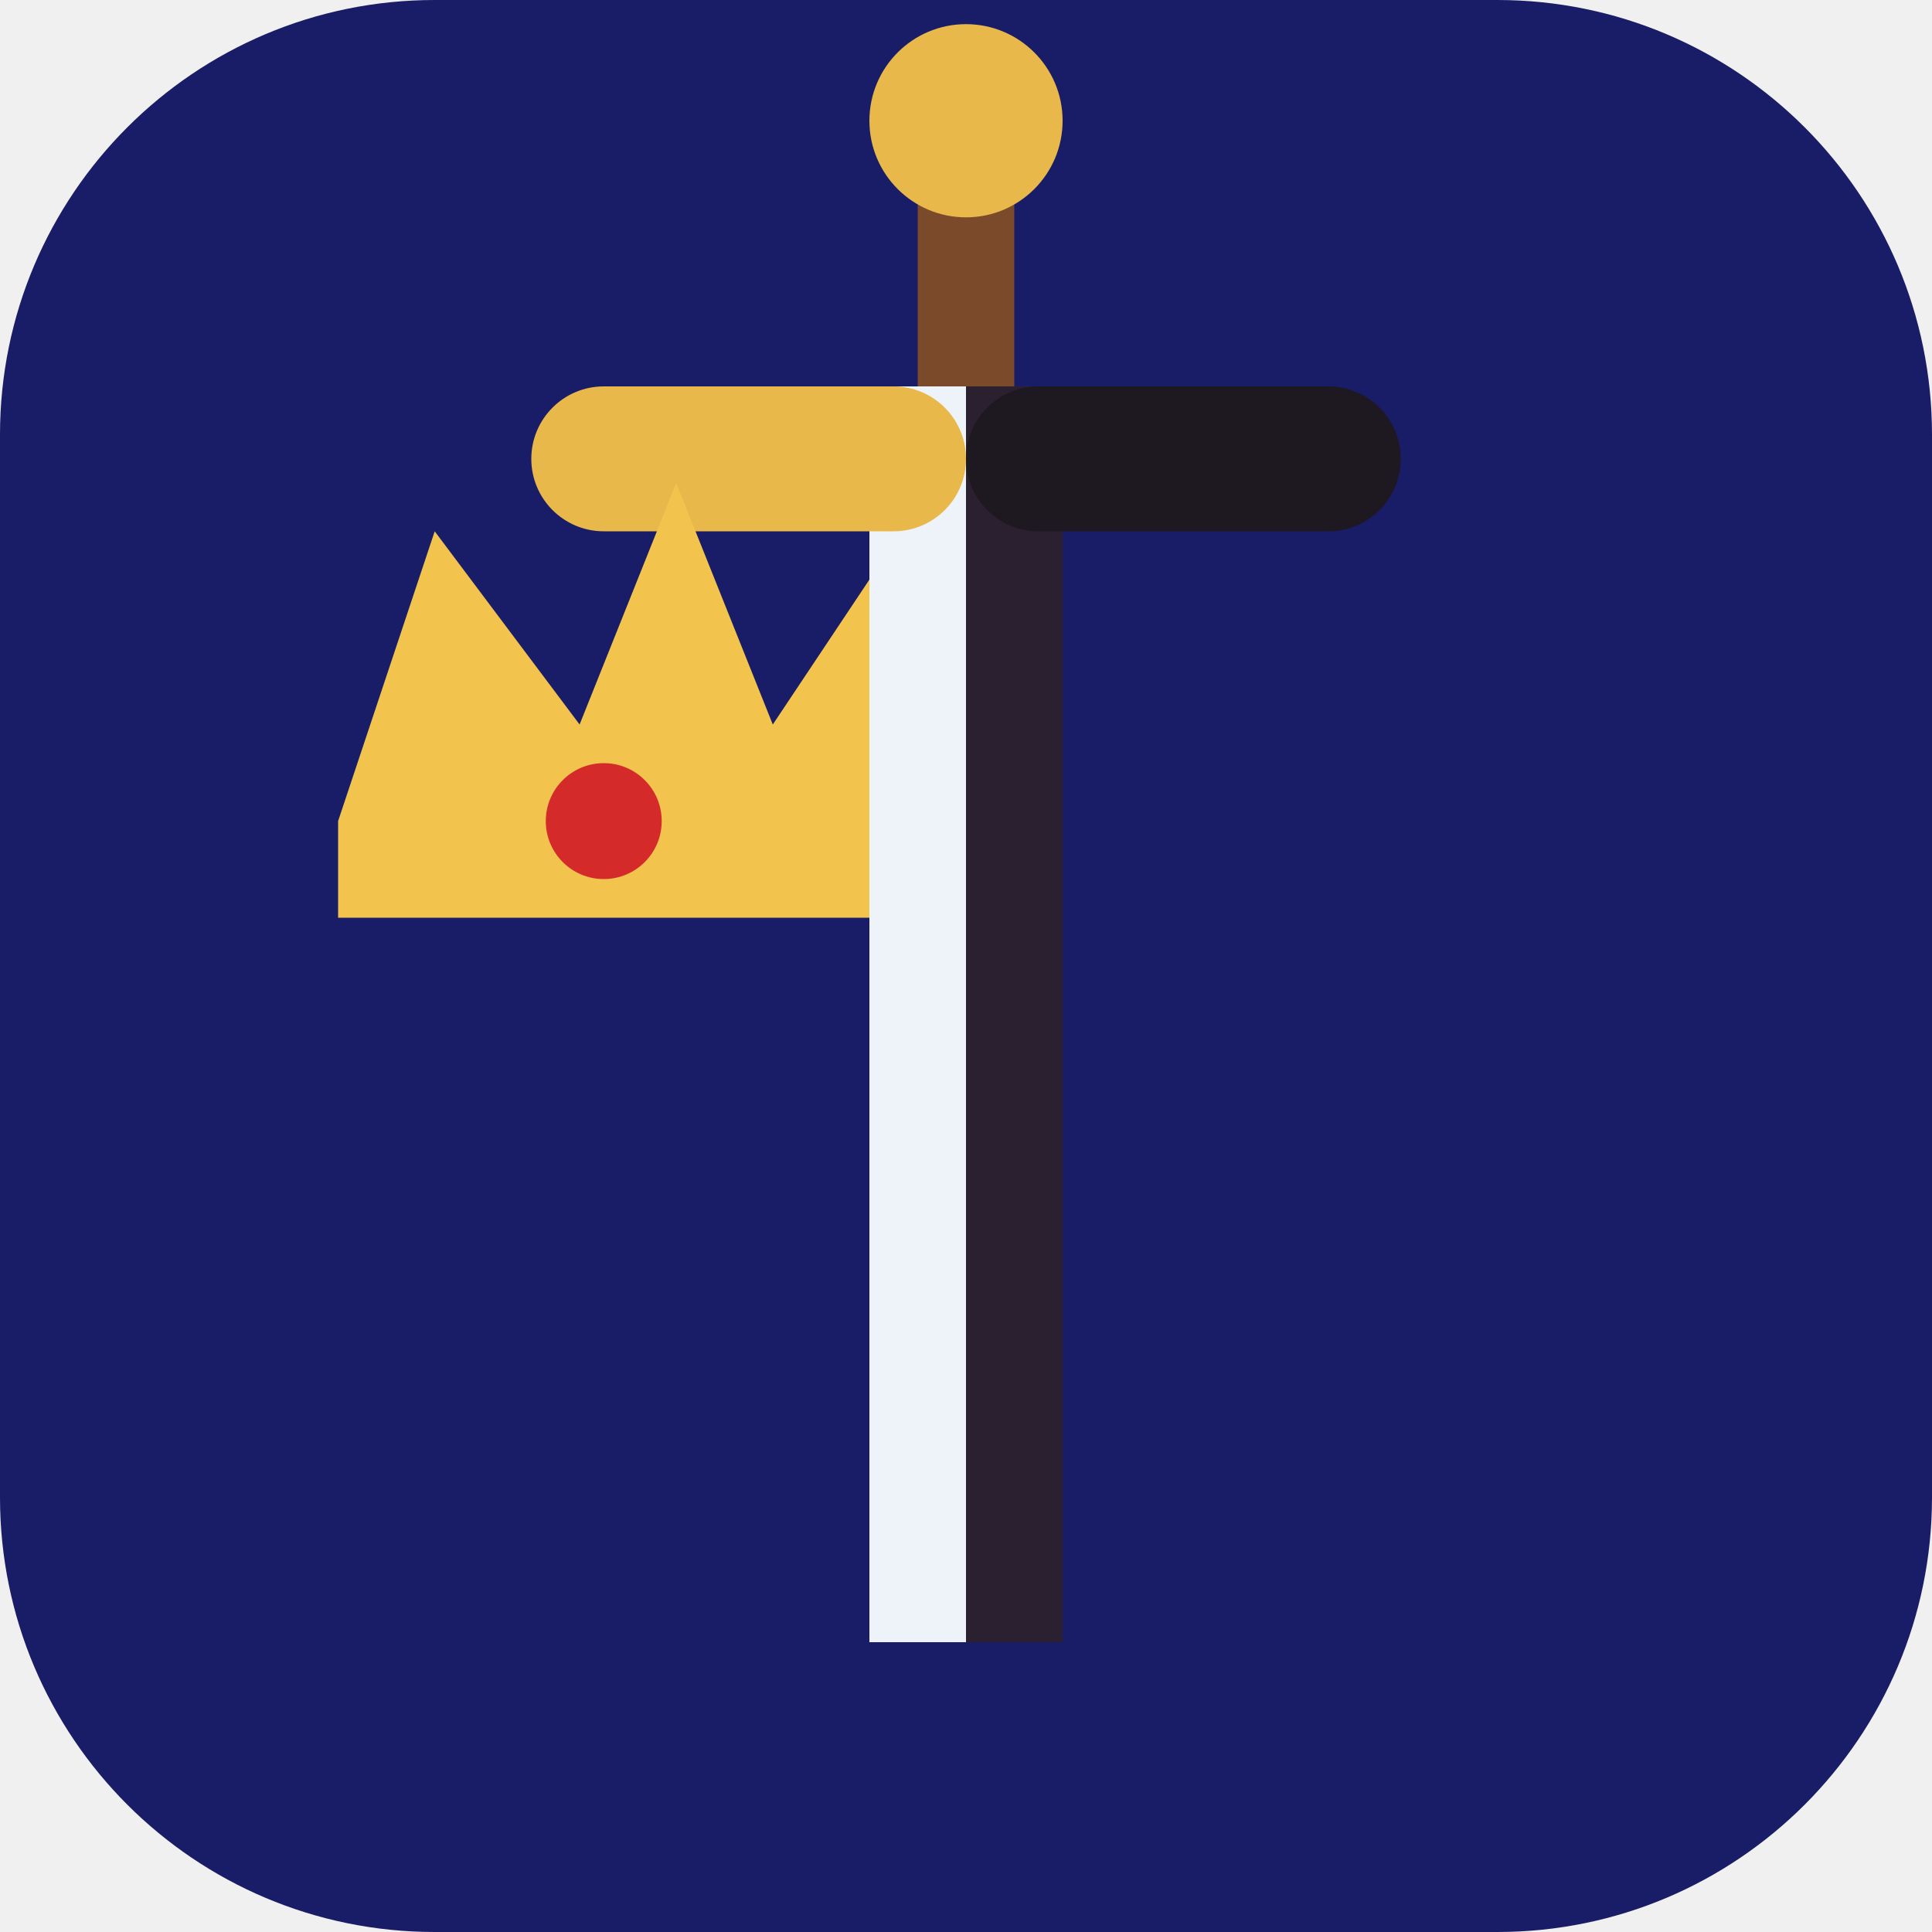
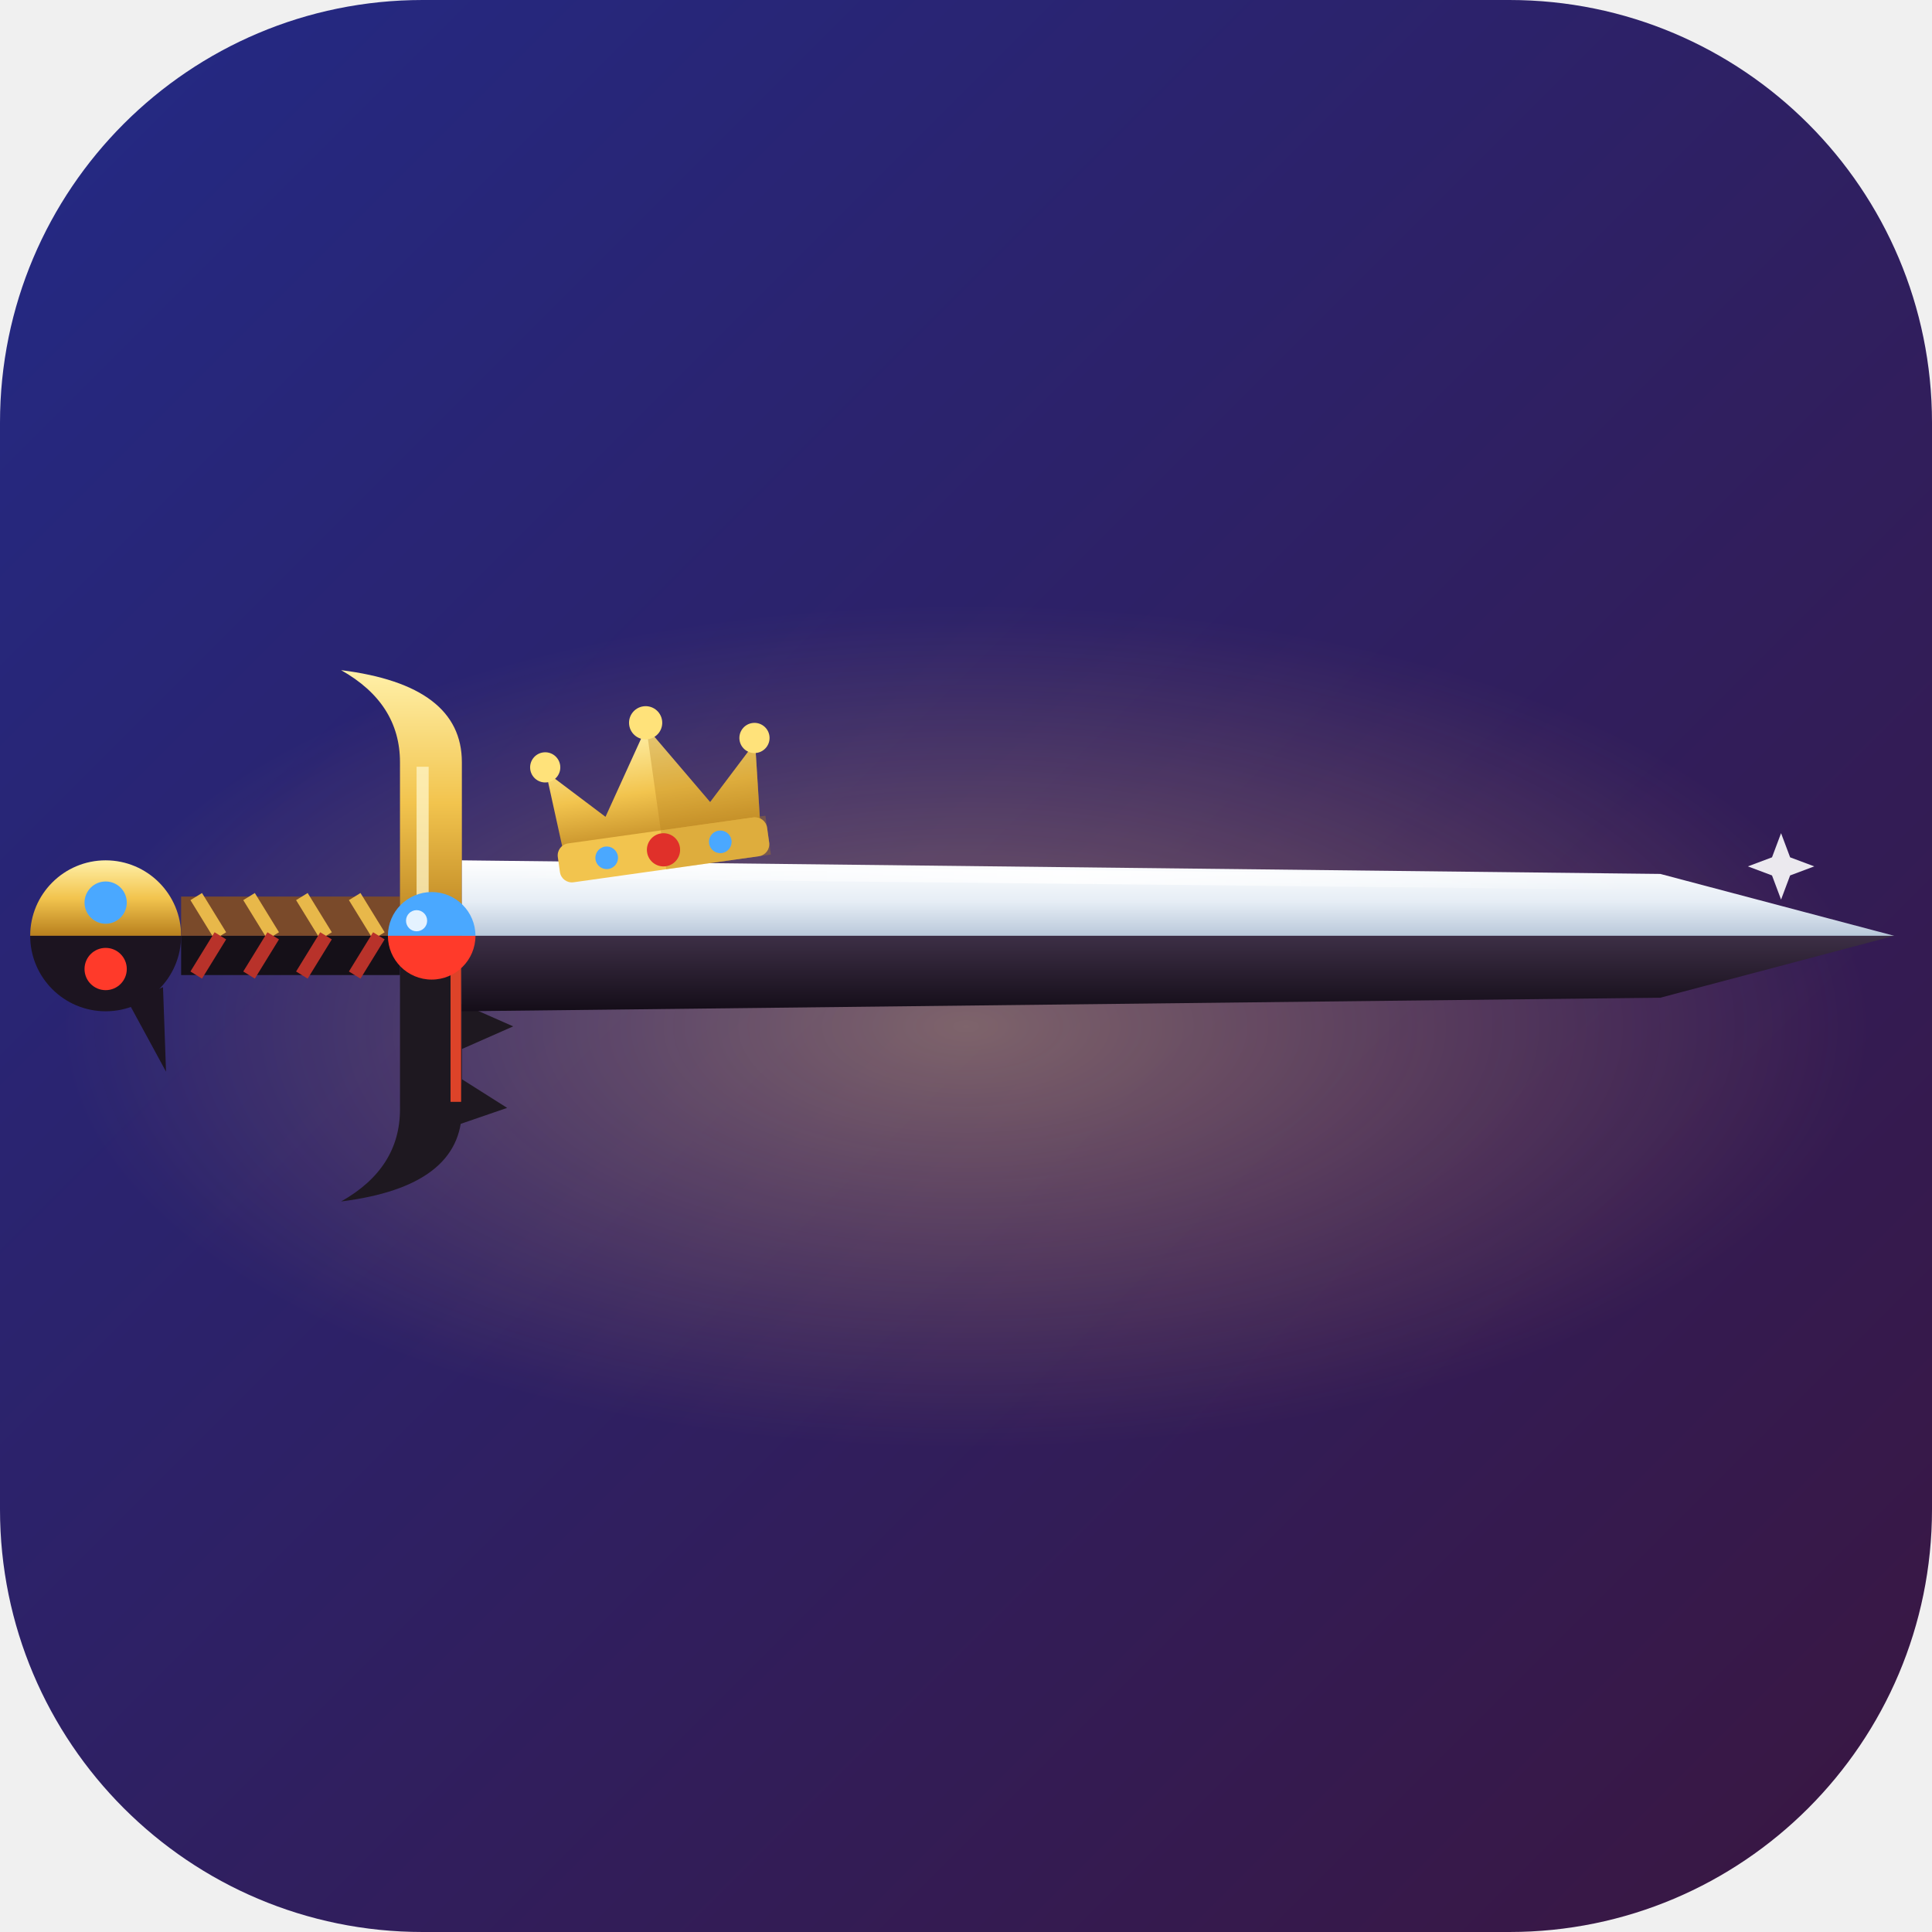
- <svg xmlns="http://www.w3.org/2000/svg" viewBox="0 0 40 40">
-   <rect width="40" height="40" rx="9" fill="#191c66" />
-   <rect x="18" y="8" width="2" height="26" fill="#eef3f9" />
-   <rect x="20" y="8" width="2" height="26" fill="#2a2030" />
-   <rect x="11" y="8" width="9" height="3" rx="1.5" fill="#e8b84a" />
-   <rect x="20" y="8" width="9" height="3" rx="1.5" fill="#1e1820" />
-   <rect x="19" y="2" width="2" height="6" fill="#7a4a2a" />
-   <circle cx="20" cy="2.5" r="2" fill="#e8b84a" />
-   <path d="M7,17 L9,11 L12,15 L14,10 L16,15 L18,12 L18,19 L7,19 Z" fill="#f2c44e" />
-   <circle cx="12.5" cy="17" r="1.2" fill="#d42a2a" />
+ <svg xmlns="http://www.w3.org/2000/svg" viewBox="0 0 64 64">
+   <defs>
+     <linearGradient id="tile" x1="0" y1="0" x2="1" y2="1">
+       <stop offset="0" stop-color="#232a86" />
+       <stop offset="1" stop-color="#3a1640" />
+     </linearGradient>
+     <linearGradient id="silver" x1="0" y1="0" x2="0" y2="1">
+       <stop offset="0" stop-color="#ffffff" />
+       <stop offset=".55" stop-color="#e6edf5" />
+       <stop offset="1" stop-color="#b9c8da" />
+     </linearGradient>
+     <linearGradient id="steel" x1="0" y1="0" x2="0" y2="1">
+       <stop offset="0" stop-color="#3d2f46" />
+       <stop offset="1" stop-color="#140d18" />
+     </linearGradient>
+     <linearGradient id="gold" x1="0" y1="0" x2="0" y2="1">
+       <stop offset="0" stop-color="#fff0a8" />
+       <stop offset=".5" stop-color="#f2c44e" />
+       <stop offset="1" stop-color="#b8801e" />
+     </linearGradient>
+     <linearGradient id="shine" x1="0" y1="0" x2="1" y2="0">
+       <stop offset="0" stop-color="#fff" stop-opacity="0" />
+       <stop offset=".5" stop-color="#fff" stop-opacity=".85" />
+       <stop offset="1" stop-color="#fff" stop-opacity="0" />
+     </linearGradient>
+     <radialGradient id="halo">
+       <stop offset="0" stop-color="#ffd27a" stop-opacity=".38" />
+       <stop offset="1" stop-color="#ffb35c" stop-opacity="0" />
+     </radialGradient>
+     <path id="g0" d="M-3,-6 L-3,6 M-3,-1 Q2,-1 3,-6 M-3,0 Q2,1 3,6" />
+     <path id="g1" d="M-3,6 Q-4,-6 0,-6 Q4,-6 3,0 Q2,4 -1,3" />
+     <path id="g2" d="M0,-6 L0,6 M-3,-3 Q0,-1 3,-3 M-3,3 Q0,1 3,3" />
+     <path id="g3" d="M-3,-5 Q3,-5 0,0 Q-3,5 3,5" />
+     <path id="g4" d="M-3,6 L0,-6 L3,6 M-2,1 L2,1" />
+     <path id="g5" d="M3,-5 Q-3,-6 -3,0 Q-3,6 3,5 M0,0 L3,0" />
+     <path id="g6" d="M-3,-6 L3,-6 M0,-6 L0,2 Q0,6 -3,5" />
+     <path id="g7" d="M-3,-6 Q3,0 -3,6 M3,-6 Q-3,0 3,6" />
+     <path id="g8" d="M0,-6 Q-4,-2 0,0 Q4,2 0,6 M-3,0 L-1.5,0 M1.5,0 L3,0" />
+     <path id="g9" d="M-3,6 L-3,-2 Q-3,-6 0,-6 Q3,-6 3,-2 L3,6" />
+     <path id="g10" d="M-3,-4 Q0,-7 3,-4 M0,-5 L0,6 M-2,6 L2,6" />
+     <path id="g11" d="M-3,-6 L3,-1 L-3,4 M2,5 L3,6" />
+     <path id="g12" d="M-2,-6 Q3,-6 3,-2 Q3,2 -1,2 L3,6 M-2,-6 L-2,6" />
+     <path id="g13" d="M3,-6 Q-4,-4 0,0 Q4,4 -3,6 M-1,-7 L1,-7" />
+   </defs>
+   <rect width="64" height="64" rx="14" fill="url(#tile)" />
+   <ellipse cx="32" cy="34" rx="30" ry="14" fill="url(#halo)" />
+   <g transform="translate(0,21) scale(.5)">
+     <path d="M2,20 A5,5 0 0 1 12,20 Z" fill="url(#gold)" />
+     <path d="M2,20 A5,5 0 0 0 12,20 Z" fill="#1c1420" />
+     <polygon points="8.5,24.4 11,29 10.8,23.4" fill="#1c1420" />
+     <circle cx="7" cy="17.8" r="1.4" fill="#4aa8ff" />
+     <circle cx="7" cy="22.2" r="1.4" fill="#ff3a2a" />
+     <rect x="12" y="17.4" width="14.5" height="2.6" fill="#7a4a2a" />
+     <rect x="12" y="20" width="14.5" height="2.6" fill="#151018" />
+     <path d="M13,17.4 L14.6,20 M16.5,17.4 L18.1,20 M20,17.4 L21.6,20 M23.5,17.4 L25.1,20" stroke="#e8b84a" stroke-width=".9" />
+     <path d="M14.6,20 L13,22.6 M18.1,20 L16.5,22.6 M21.6,20 L20,22.6 M25.1,20 L23.5,22.6" stroke="#b8322a" stroke-width=".9" />
+     <path d="M26.5,20 L26.5,8.5 Q26.5,4.6 22.6,2.4 Q30.6,3.4 30.6,8.5 L30.6,20 Z" fill="url(#gold)" />
+     <path d="M28,18 L28,8.8" stroke="#fff6c8" stroke-width=".8" opacity=".75" />
+     <path d="M26.5,20 L26.5,31.5 Q26.5,35.4 22.6,37.6 Q30.6,36.6 30.6,31.5 L30.6,20 Z" fill="#1e1820" />
+     <polygon points="30.6,24.5 34,26 30.6,27.5" fill="#1e1820" />
+     <polygon points="30.6,29.5 33.6,31.4 30.4,32.5" fill="#1e1820" />
+     <path d="M30.2,21.5 L30.2,31" stroke="#ff4a2a" stroke-width=".7" opacity=".85" />
+     <path d="M30.6,15 L110,15.9 L125.5,20 L30.6,20 Z" fill="url(#silver)" />
+     <path d="M30.6,20 L125.5,20 L110,24.1 L30.6,25 Z" fill="url(#steel)" />
+     <path d="M32,15.7 L109,16.5" stroke="url(#shine)" stroke-width=".9" />
+     <path d="M25.7,20 A2.9,2.9 0 0 1 31.5,20 Z" fill="#4aa8ff" />
+     <path d="M25.7,20 A2.9,2.9 0 0 0 31.5,20 Z" fill="#ff3a2a" />
+     <circle cx="27.6" cy="19" r=".7" fill="#fff" opacity=".85" />
+     <g transform="translate(44,14.6) rotate(-8)">
+       <path d="M-6.5,0 L-7,-6.5 L-3.5,-3 L0,-8.5 L3.5,-3 L7,-6.5 L6.5,0 Z" fill="url(#gold)" />
+       <path d="M0,-8.5 L3.5,-3 L7,-6.5 L6.5,0 L0,0 Z" fill="#b8801e" opacity=".35" />
+       <rect x="-7" y="-1.6" width="14" height="2.6" rx=".8" fill="#f2c44e" />
+       <rect x="0" y="-1.6" width="7" height="2.6" fill="#b8801e" opacity=".35" />
+       <circle cx="-7" cy="-6.8" r="1" fill="#ffe27a" />
+       <circle cx="0" cy="-8.8" r="1.1" fill="#ffe27a" />
+       <circle cx="7" cy="-6.8" r="1" fill="#ffe27a" />
+       <circle cx="0" cy="-.3" r="1.1" fill="#e0302a" />
+       <circle cx="-3.8" cy="-.3" r=".75" fill="#4aa8ff" />
+       <circle cx="3.8" cy="-.3" r=".75" fill="#4aa8ff" />
+     </g>
+     <path d="M118,13.2 l.6,1.6 1.6,.6 -1.6,.6 -.6,1.6 -.6,-1.6 -1.6,-.6 1.6,-.6 Z" fill="#fff" opacity=".9" />
+   </g>
</svg>
